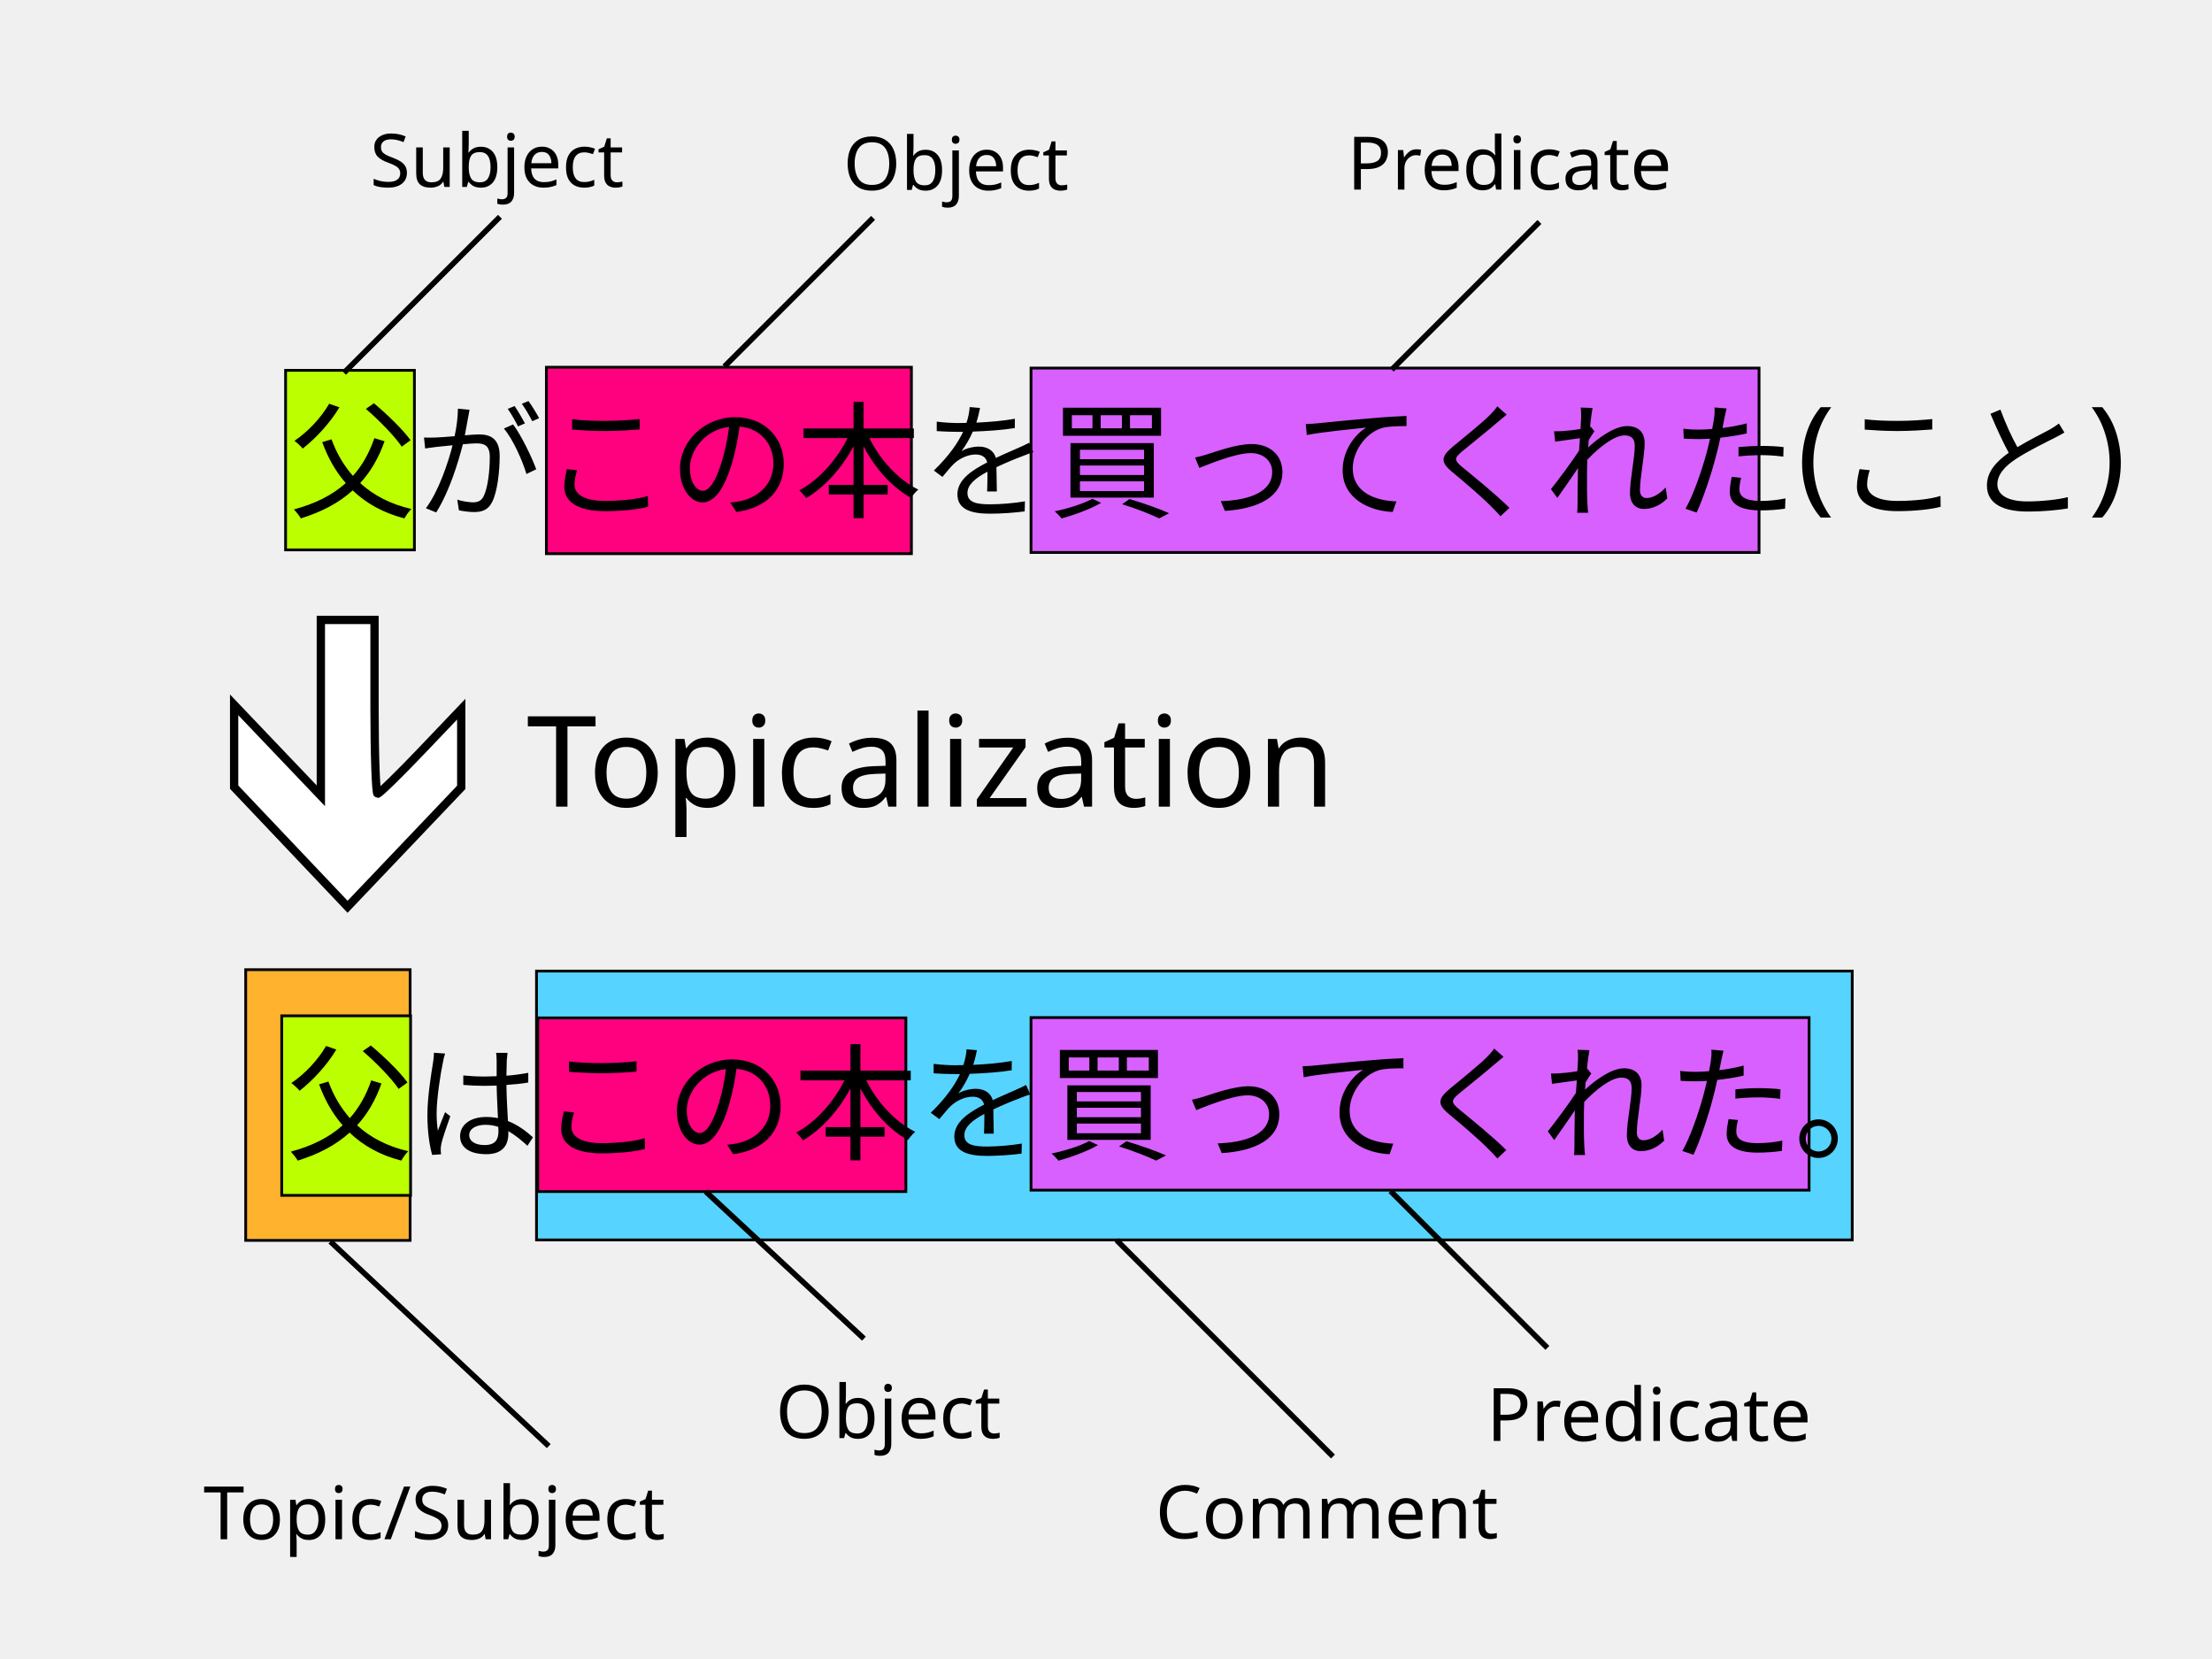
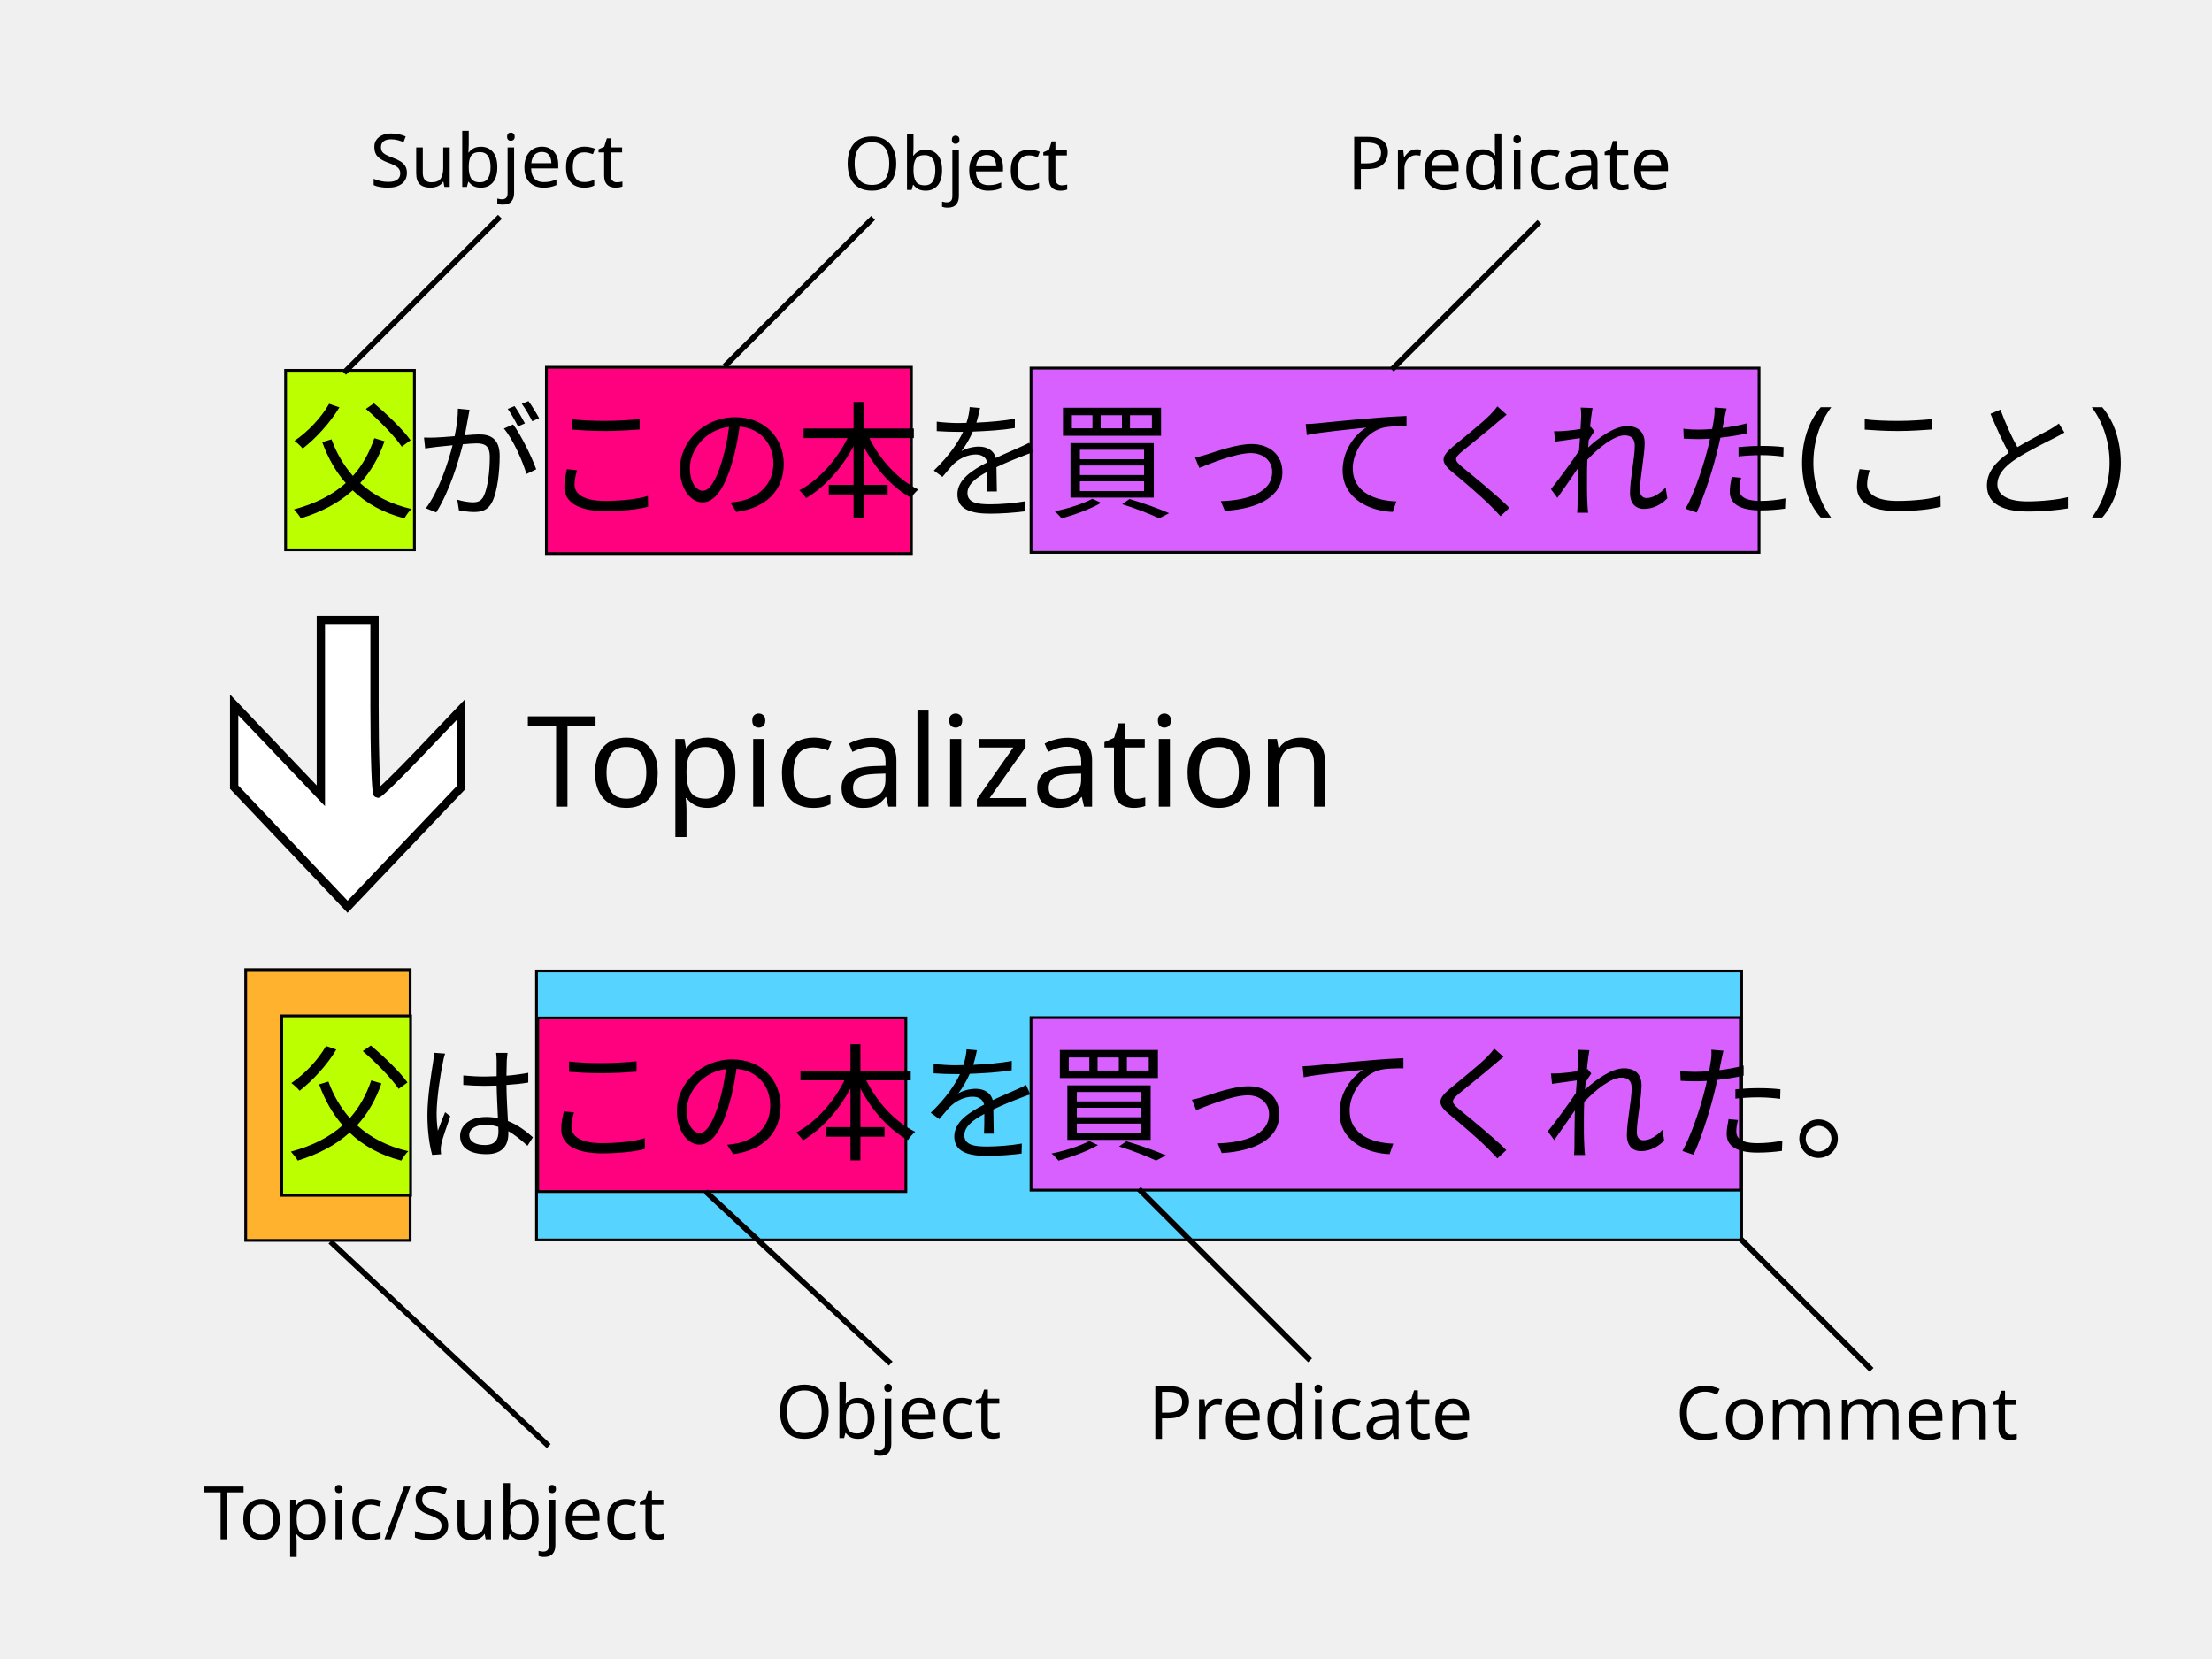
<svg xmlns="http://www.w3.org/2000/svg" width="800" height="600">
  <g>
-     <rect id="svg_28" height="97.238" width="475.846" y="351.201" x="194.038" stroke="#000" fill="#56d4ff" />
-     <path opacity="undefined" id="svg_74" d="m372.881,368.016l281.407,0l0,62.415l-281.407,0l0,-62.415z" stroke="#000" fill="#d760ff" />
+     <rect id="svg_28" height="97.238" width="435.846" y="351.201" x="194.038" stroke="#000" fill="#56d4ff" />
+     <path opacity="undefined" id="svg_74" d="m372.881,368.016l256.555,0l0,62.415l-256.555,0l0,-62.415z" stroke="#000" fill="#d760ff" />
    <rect id="svg_29" height="64.942" width="46.589" y="133.935" x="103.287" stroke="#000" fill="#bbff00" />
    <path opacity="undefined" id="svg_27" d="m194.478,368.135l133.145,0l0,62.812l-133.145,0l0,-62.812z" stroke="#000" fill="#ff007f" />
    <path opacity="undefined" id="svg_23" d="m372.881,133.119l263.304,0l0,66.691l-263.304,0l0,-66.691z" stroke="#000" fill="#d760ff" />
    <path opacity="undefined" id="svg_21" d="m197.61,132.818l132.018,0l0,67.429l-132.018,0l0,-67.429z" stroke="#000" fill="#ff007f" />
    <rect id="svg_15" height="97.911" width="59.468" y="350.695" x="88.86" stroke="#000" fill="#ffb22d" />
    <rect id="svg_18" height="64.942" width="46.589" y="367.382" x="101.893" stroke="#000" fill="#bbff00" />
    <text transform="matrix(1.90592, 0, 0, 1.90592, -348.336, -262.152)" xml:space="preserve" text-anchor="start" font-family="Noto Sans JP" font-size="24" id="svg_7" y="233.944" x="237.69" stroke-width="0" stroke="#000" fill="#000000">父がこの本を買ってくれた(こと)</text>
    <text transform="matrix(1.90592, 0, 0, 1.90592, -348.336, -262.152)" xml:space="preserve" text-anchor="start" font-family="Noto Sans JP" font-size="24" id="svg_8" y="355.813" x="237.1" stroke-width="0" stroke="#000" fill="#000000">父はこの本を買ってくれた。</text>
    <path stroke-width="3" id="svg_41" d="m100.358,271.361l15.681,16.45l0,-31.805l0,-31.805l9.707,0l9.707,0l0,31.44c0,17.292 0.492,31.44 1.093,31.44c0.601,0 7.658,-6.884 15.681,-15.298l14.588,-15.298l0,14.14l0,14.14l-20.554,21.595l-20.554,21.595l-20.515,-21.636l-20.515,-21.636l0,-14.886l0,-14.886l15.681,16.45l0,0l-0,0z" stroke="#000" fill="#ffffff" />
    <text transform="matrix(1.90592, 0, 0, 1.90592, -348.336, -262.152)" xml:space="preserve" text-anchor="start" font-family="Noto Sans JP" font-size="24" stroke-width="0" id="svg_45" y="290.617" x="282.694" stroke="#000" fill="#000000">Topicalization</text>
    <line stroke-width="2" id="svg_49" y2="78.414" x2="180.818" y1="134.82" x1="124.411" stroke="#000" fill="none" />
    <line stroke-width="2" id="svg_51" y2="78.792" x2="315.771" y1="132.565" x1="261.998" stroke="#000" fill="none" />
    <line stroke-width="2" id="svg_52" y2="80.275" x2="556.756" y1="133.693" x1="503.339" stroke="#000" fill="none" />
-     <line stroke-width="2" id="svg_53" y2="487.48" x2="559.63" y1="430.75" x1="502.9" stroke="#000" fill="none" />
-     <path id="svg_54" d="m403.827,448.508l78.261,78.261" opacity="undefined" stroke-width="2" stroke="#000" fill="none" />
-     <path id="svg_55" d="m255.231,430.932l57.215,53.208" opacity="undefined" stroke-width="2" stroke="#000" fill="#ffffff" />
+     <line stroke-width="2" id="svg_53" y2="491.957" x2="473.81" y1="430.003" x1="411.856" stroke="#000" fill="none" />
+     <path id="svg_54" d="m629.2,447.762l47.664,47.664" opacity="undefined" stroke-width="2" stroke="#000" fill="none" />
+     <path id="svg_55" d="m255.231,430.932l66.916,62.231" opacity="undefined" stroke-width="2" stroke="#000" fill="#ffffff" />
    <path stroke-width="2" id="svg_59" d="m119.485,449.026l78.972,73.976" opacity="undefined" stroke="#000" fill="#ffffff" />
    <text transform="matrix(1.90592, 0, 0, 1.90592, -348.336, -262.152)" xml:space="preserve" text-anchor="start" font-family="Noto Sans JP" font-size="14" stroke-width="0" id="svg_60" y="173.016" x="252.95" stroke="#000" fill="#000000">Subject</text>
    <text transform="matrix(1.90592, 0, 0, 1.90592, -348.336, -262.152)" xml:space="preserve" text-anchor="start" font-family="Noto Sans JP" font-size="14" stroke-width="0" id="svg_65" y="173.592" x="342.754" stroke="#000" fill="#000000">Object</text>
    <text transform="matrix(1.90592, 0, 0, 1.90592, -348.336, -262.152)" xml:space="preserve" text-anchor="start" font-family="Noto Sans JP" font-size="14" stroke-width="0" id="svg_66" y="173.522" x="438.375" stroke="#000" fill="#000000">Predicate</text>
    <text transform="matrix(1.90592, 0, 0, 1.90592, -348.336, -262.152)" xml:space="preserve" text-anchor="start" font-family="Noto Sans JP" font-size="14" stroke-width="0" id="svg_67" y="429.632" x="221.36" stroke="#000" fill="#000000">Topic/Subject</text>
    <text transform="matrix(1.90592, 0, 0, 1.90592, -348.336, -262.152)" xml:space="preserve" text-anchor="start" font-family="Noto Sans JP" font-size="14" stroke-width="0" id="svg_69" y="410.44" x="329.931" stroke="#000" fill="#000000">Object</text>
-     <text transform="matrix(1.90592, 0, 0, 1.90592, -348.336, -262.152)" xml:space="preserve" text-anchor="start" font-family="Noto Sans JP" font-size="14" id="svg_70" y="429.461" x="402.002" stroke-width="0" stroke="#000" fill="#000000">Comment</text>
-     <text transform="matrix(1.90592, 0, 0, 1.90592, -348.336, -262.152)" xml:space="preserve" text-anchor="start" font-family="Noto Sans JP" font-size="14" id="svg_71" y="410.978" x="464.851" stroke-width="0" stroke="#000" fill="#000000">Predicate</text>
+     <text transform="matrix(1.90592, 0, 0, 1.90592, -348.336, -262.152)" xml:space="preserve" text-anchor="start" font-family="Noto Sans JP" font-size="14" id="svg_70" y="410.666" x="500.673" stroke-width="0" stroke="#000" fill="#000000">Comment</text>
+     <text transform="matrix(1.90592, 0, 0, 1.90592, -348.336, -262.152)" xml:space="preserve" text-anchor="start" font-family="Noto Sans JP" font-size="14" id="svg_71" y="410.586" x="400.637" stroke-width="0" stroke="#000" fill="#000000">Predicate</text>
  </g>
</svg>
